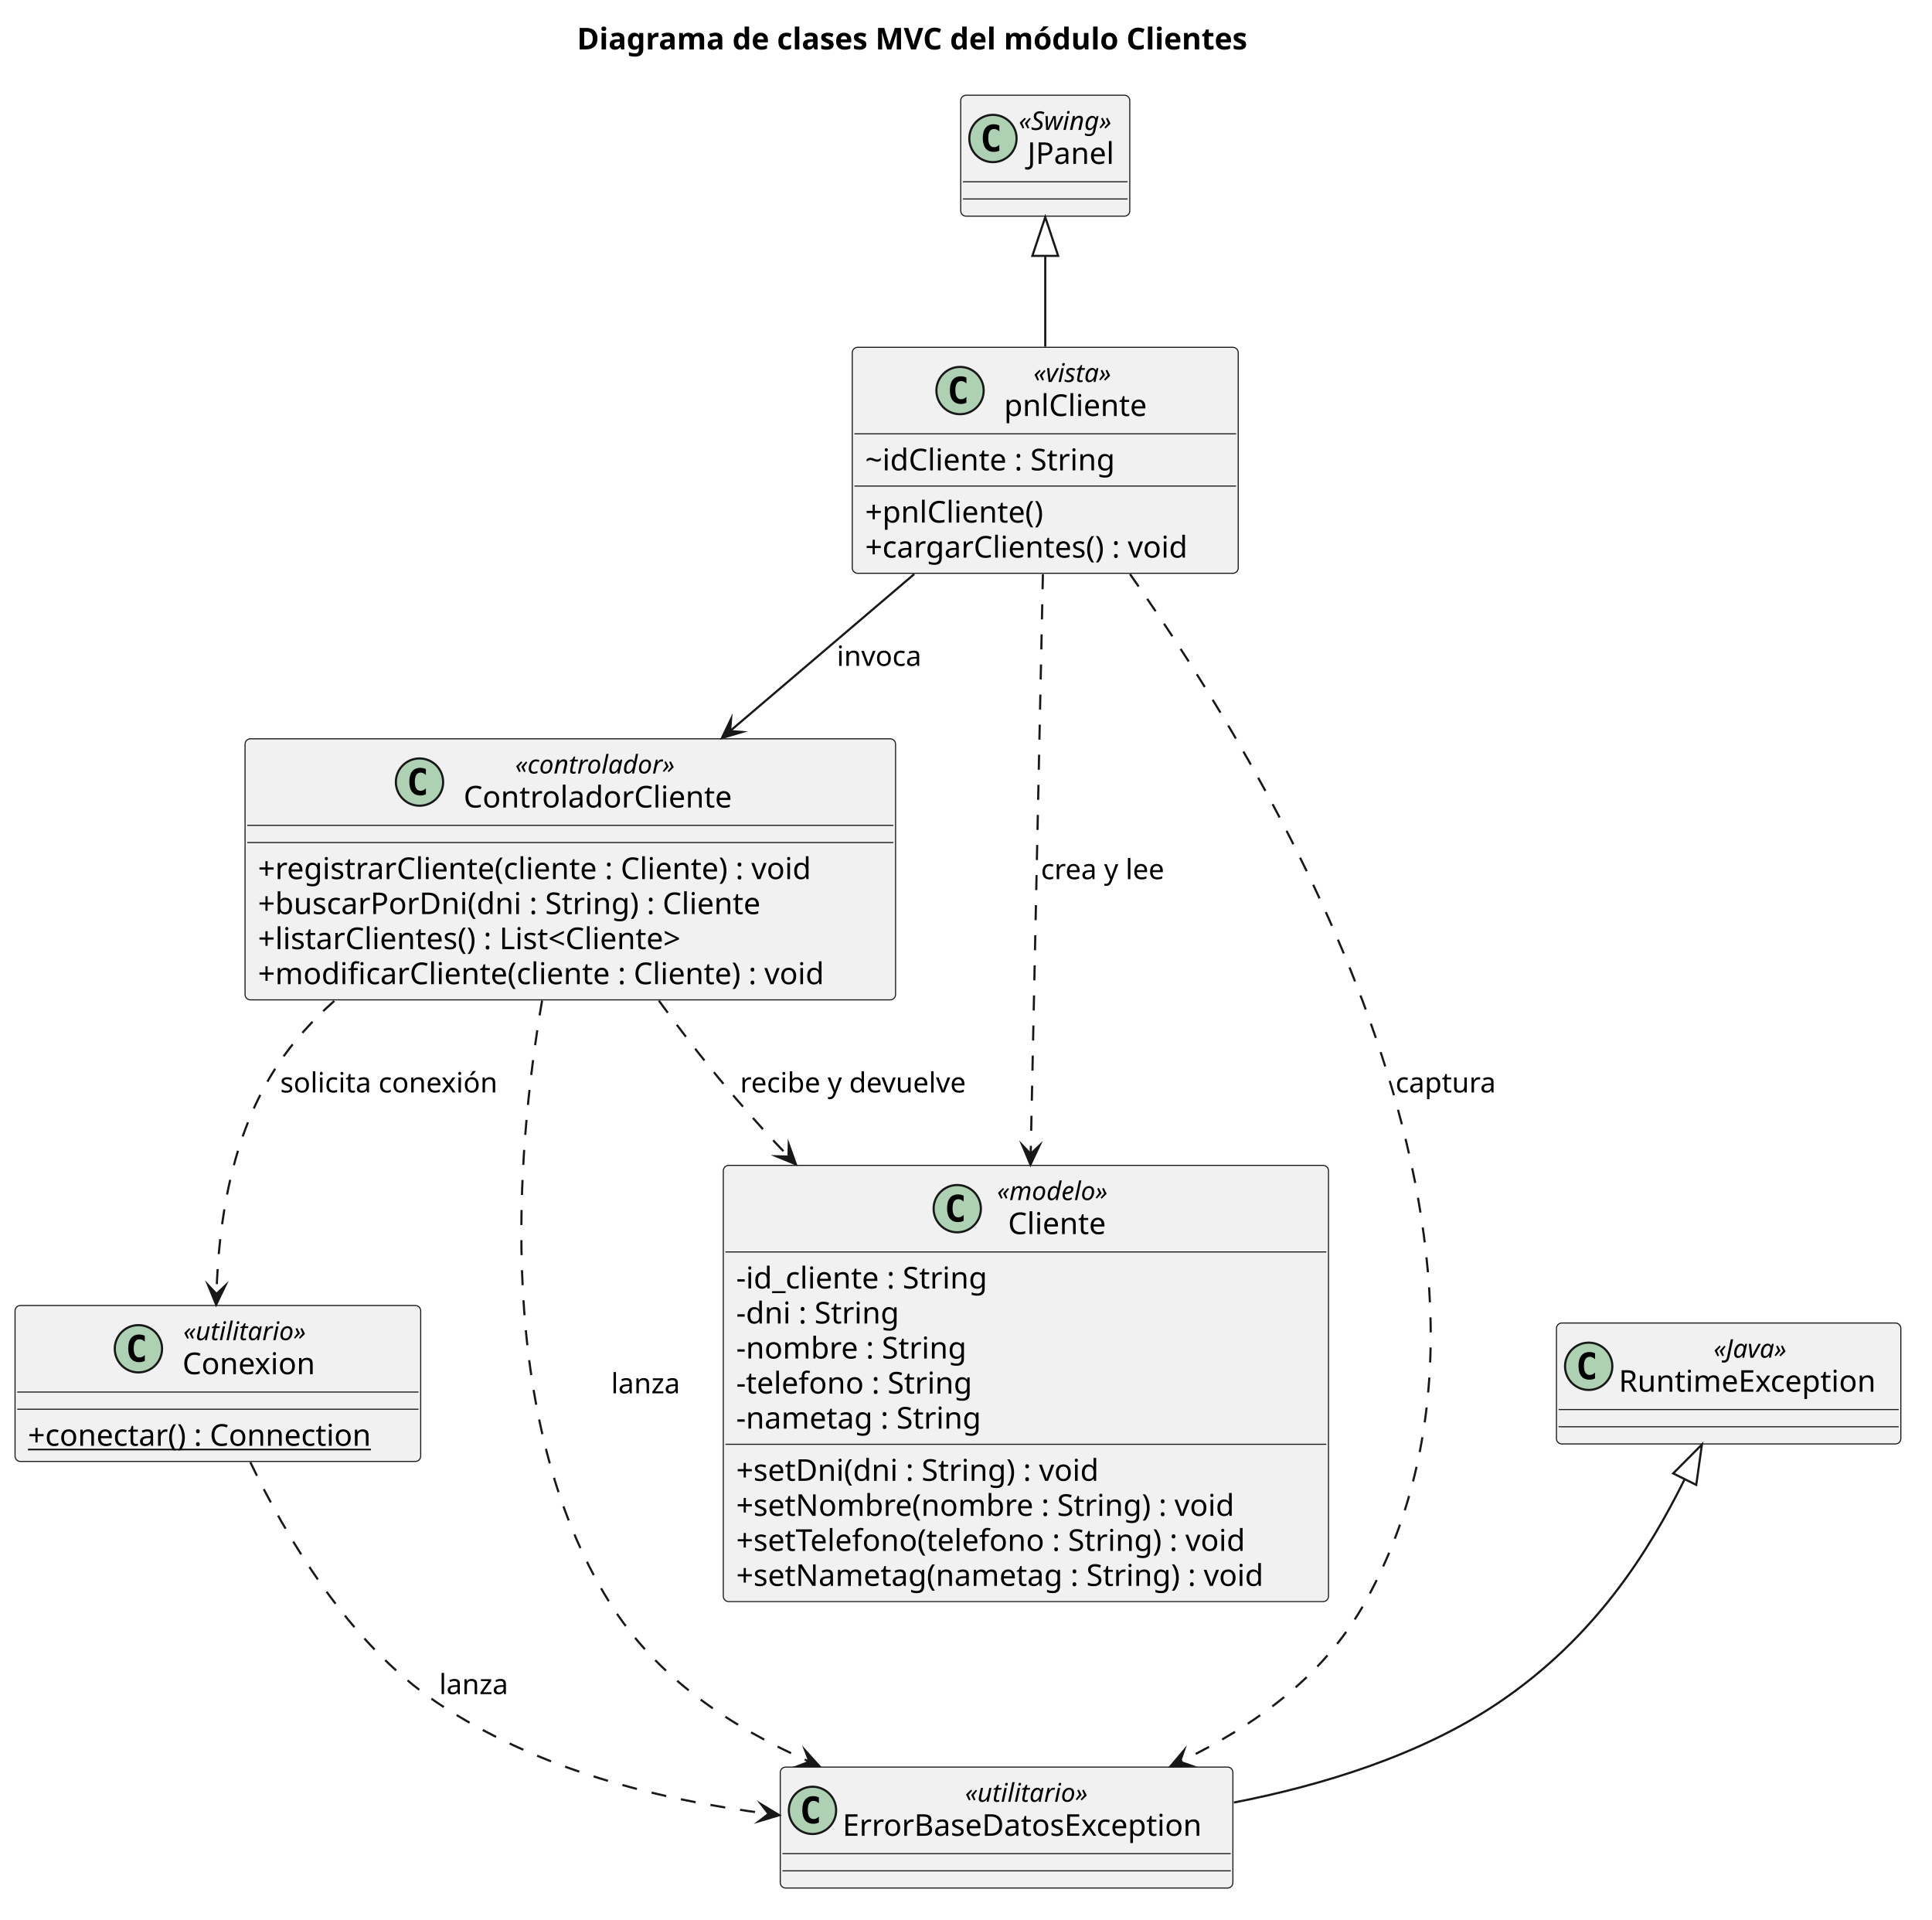
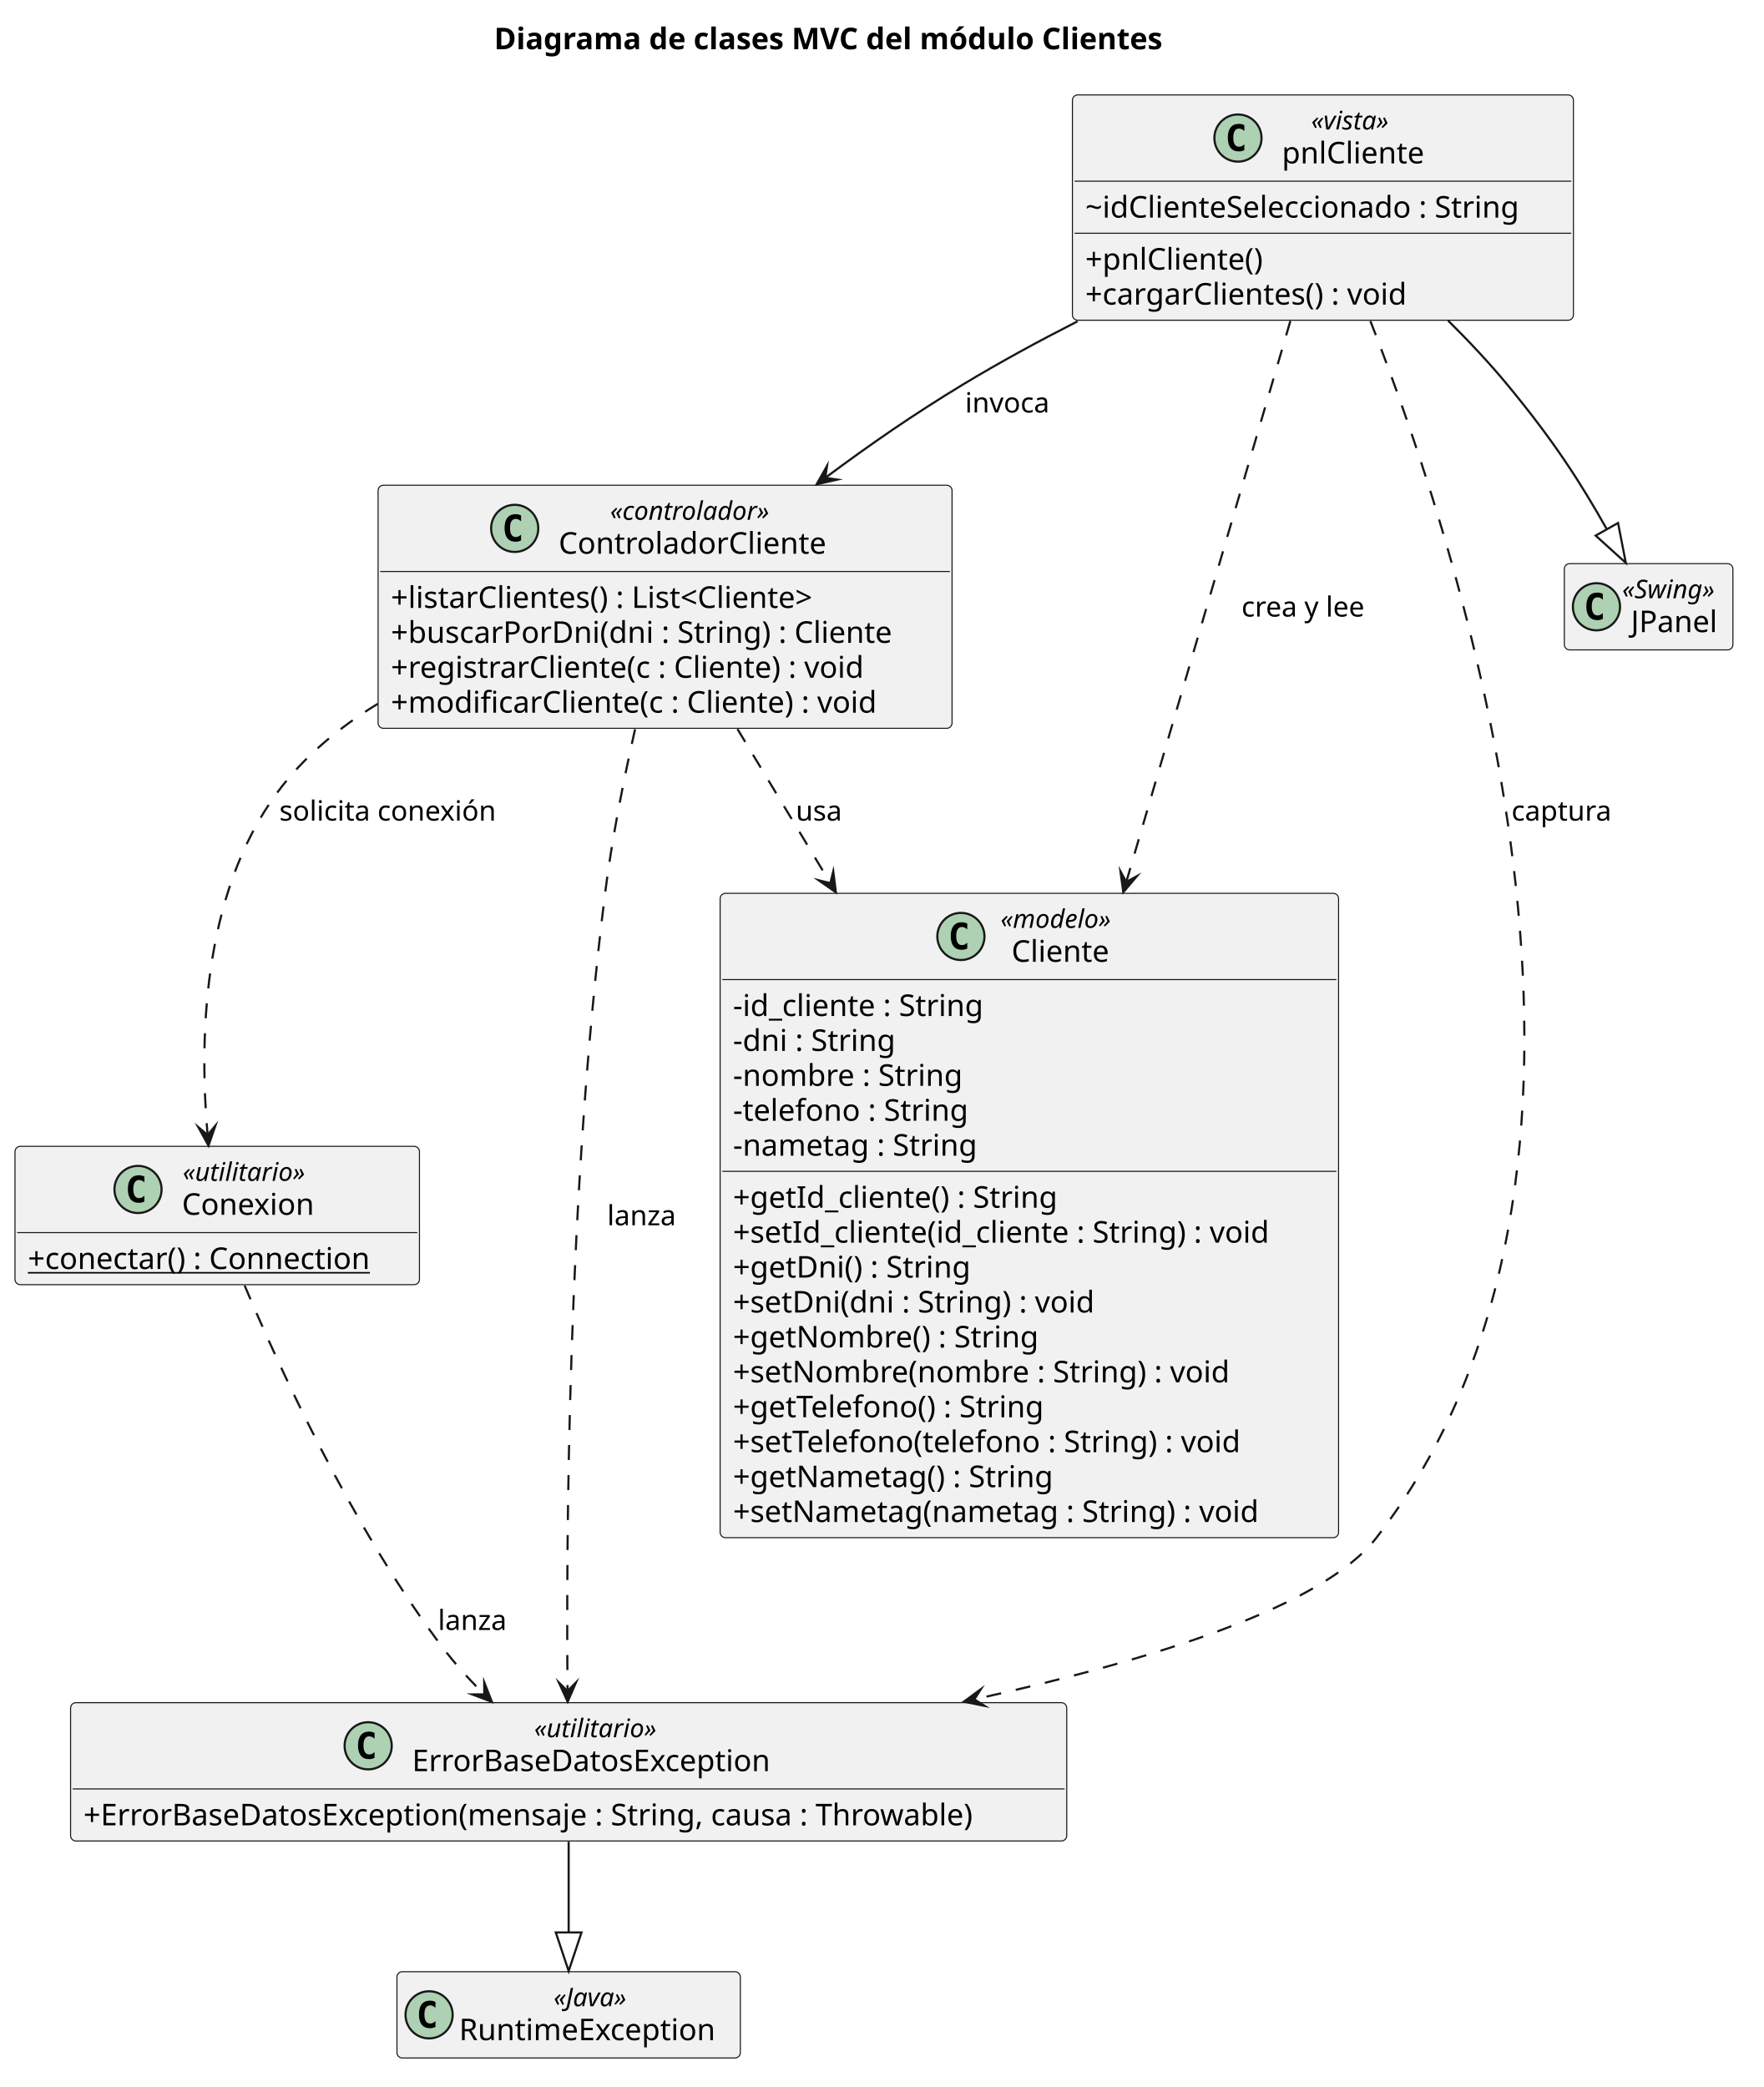
- <svg xmlns="http://www.w3.org/2000/svg" version="1.1" data-diagram-type="CLASS" style="width:899px;height:893px;background:#FFFFFF;" width="899px" height="893px" viewBox="0 0 899 893" zoomAndPan="magnify" preserveAspectRatio="none" contentStyleType="text/css">
+ <svg xmlns="http://www.w3.org/2000/svg" version="1.1" data-diagram-type="CLASS" style="width:823px;height:974px;background:#FFFFFF;" width="823px" height="974px" viewBox="0 0 823 974" zoomAndPan="magnify" preserveAspectRatio="none" contentStyleType="text/css">
  <defs />
  <g font-family="sans-serif" lengthAdjust="spacing">
-     <g class="title" data-source-line="2">
-       <text x="268.467" y="22.995" fill="#000" font-size="14" textLength="355.564" font-weight="700">Diagrama de clases MVC del módulo Clientes</text>
+     <g class="title" data-source-line="1">
+       <text x="230.574" y="22.995" fill="#000" font-size="14" textLength="355.564" font-weight="700">Diagrama de clases MVC del módulo Clientes</text>
    </g>
-     <g class="entity" data-qualified-name="JPanel" id="ent0001" data-source-line="4">
-       <rect x="447.04" y="44.297" width="78.672" height="56.266" fill="#F1F1F1" style="stroke:#181818;stroke-width:0.5;" rx="2.5" ry="2.5" />
-       <ellipse cx="462.04" cy="64.43" rx="11" ry="11" fill="#ADD1B2" style="stroke:#181818;stroke-width:1;" />
-       <path d="M465.009,70.07 Q464.431,70.367 463.79,70.508 Q463.149,70.664 462.446,70.664 Q459.946,70.664 458.618,69.023 Q457.306,67.367 457.306,64.242 Q457.306,61.117 458.618,59.461 Q459.946,57.805 462.446,57.805 Q463.149,57.805 463.79,57.961 Q464.446,58.117 465.009,58.414 L465.009,61.133 Q464.384,60.555 463.79,60.289 Q463.196,60.008 462.571,60.008 Q461.228,60.008 460.54,61.086 Q459.853,62.148 459.853,64.242 Q459.853,66.336 460.54,67.414 Q461.228,68.477 462.571,68.477 Q463.196,68.477 463.79,68.211 Q464.384,67.93 465.009,67.352 L465.009,70.07 Z " fill="#000" />
-       <text x="474.04" y="60.436" fill="#000" font-size="12" textLength="50.672" font-style="italic">«Swing»</text>
-       <text x="478.113" y="76.261" fill="#000" font-size="14" textLength="42.526">JPanel</text>
-       <line x1="448.04" y1="84.563" x2="524.712" y2="84.563" style="stroke:#181818;stroke-width:0.5;" />
-       <line x1="448.04" y1="92.563" x2="524.712" y2="92.563" style="stroke:#181818;stroke-width:0.5;" />
+     <g class="entity" data-qualified-name="pnlCliente" id="ent0001" data-source-line="4">
+       <rect x="500.48" y="44.297" width="233.806" height="105.156" fill="#F1F1F1" style="stroke:#181818;stroke-width:0.5;" rx="2.5" ry="2.5" />
+       <ellipse cx="577.736" cy="64.43" rx="11" ry="11" fill="#ADD1B2" style="stroke:#181818;stroke-width:1;" />
+       <path d="M580.705,70.07 Q580.127,70.367 579.486,70.508 Q578.846,70.664 578.143,70.664 Q575.643,70.664 574.314,69.023 Q573.002,67.367 573.002,64.242 Q573.002,61.117 574.314,59.461 Q575.643,57.805 578.143,57.805 Q578.846,57.805 579.486,57.961 Q580.143,58.117 580.705,58.414 L580.705,61.133 Q580.08,60.555 579.486,60.289 Q578.893,60.008 578.268,60.008 Q576.924,60.008 576.236,61.086 Q575.549,62.148 575.549,64.242 Q575.549,66.336 576.236,67.414 Q576.924,68.477 578.268,68.477 Q578.893,68.477 579.486,68.211 Q580.08,67.93 580.705,67.352 L580.705,70.07 Z " fill="#000" />
+       <text x="611.918" y="60.436" fill="#000" font-size="12" textLength="43.43" font-style="italic">«vista»</text>
+       <text x="598.236" y="76.261" fill="#000" font-size="14" textLength="70.793">pnlCliente</text>
+       <line x1="501.48" y1="84.563" x2="733.286" y2="84.563" style="stroke:#181818;stroke-width:0.5;" />
+       <text x="506.48" y="101.558" fill="#000" font-size="14" textLength="221.806">~idClienteSeleccionado : String</text>
+       <line x1="501.48" y1="108.859" x2="733.286" y2="108.859" style="stroke:#181818;stroke-width:0.5;" />
+       <text x="506.48" y="125.854" fill="#000" font-size="14" textLength="93.447">+pnlCliente()</text>
+       <text x="506.48" y="142.151" fill="#000" font-size="14" textLength="167.59">+cargarClientes() : void</text>
    </g>
-     <g class="entity" data-qualified-name="pnlCliente" id="ent0002" data-source-line="6">
-       <rect x="396.58" y="161.567" width="179.59" height="105.156" fill="#F1F1F1" style="stroke:#181818;stroke-width:0.5;" rx="2.5" ry="2.5" />
-       <ellipse cx="446.728" cy="181.7" rx="11" ry="11" fill="#ADD1B2" style="stroke:#181818;stroke-width:1;" />
-       <path d="M449.697,187.34 Q449.119,187.637 448.478,187.778 Q447.838,187.934 447.135,187.934 Q444.635,187.934 443.307,186.293 Q441.994,184.637 441.994,181.512 Q441.994,178.387 443.307,176.731 Q444.635,175.075 447.135,175.075 Q447.838,175.075 448.478,175.231 Q449.135,175.387 449.697,175.684 L449.697,178.403 Q449.072,177.825 448.478,177.559 Q447.885,177.278 447.26,177.278 Q445.916,177.278 445.228,178.356 Q444.541,179.418 444.541,181.512 Q444.541,183.606 445.228,184.684 Q445.916,185.747 447.26,185.747 Q447.885,185.747 448.478,185.481 Q449.072,185.2 449.697,184.622 L449.697,187.34 Z " fill="#000" />
-       <text x="480.91" y="177.706" fill="#000" font-size="12" textLength="43.43" font-style="italic">«vista»</text>
-       <text x="467.228" y="193.531" fill="#000" font-size="14" textLength="70.793">pnlCliente</text>
-       <line x1="397.58" y1="201.833" x2="575.17" y2="201.833" style="stroke:#181818;stroke-width:0.5;" />
-       <text x="402.58" y="218.828" fill="#000" font-size="14" textLength="129.049">~idCliente : String</text>
-       <line x1="397.58" y1="226.129" x2="575.17" y2="226.129" style="stroke:#181818;stroke-width:0.5;" />
-       <text x="402.58" y="243.124" fill="#000" font-size="14" textLength="93.447">+pnlCliente()</text>
-       <text x="402.58" y="259.421" fill="#000" font-size="14" textLength="167.59">+cargarClientes() : void</text>
+     <g class="entity" data-qualified-name="ControladorCliente" id="ent0002" data-source-line="9">
+       <rect x="176.45" y="226.457" width="267.855" height="113.453" fill="#F1F1F1" style="stroke:#181818;stroke-width:0.5;" rx="2.5" ry="2.5" />
+       <ellipse cx="240.205" cy="246.59" rx="11" ry="11" fill="#ADD1B2" style="stroke:#181818;stroke-width:1;" />
+       <path d="M243.174,252.23 Q242.596,252.527 241.955,252.668 Q241.315,252.824 240.612,252.824 Q238.112,252.824 236.783,251.183 Q235.471,249.527 235.471,246.402 Q235.471,243.277 236.783,241.621 Q238.112,239.965 240.612,239.965 Q241.315,239.965 241.955,240.121 Q242.612,240.277 243.174,240.574 L243.174,243.293 Q242.549,242.715 241.955,242.449 Q241.362,242.168 240.737,242.168 Q239.393,242.168 238.705,243.246 Q238.018,244.308 238.018,246.402 Q238.018,248.496 238.705,249.574 Q239.393,250.637 240.737,250.637 Q241.362,250.637 241.955,250.371 Q242.549,250.09 243.174,249.512 L243.174,252.23 Z " fill="#000" />
+       <text x="284.733" y="242.596" fill="#000" font-size="12" textLength="83.789" font-style="italic">«controlador»</text>
+       <text x="260.705" y="258.421" fill="#000" font-size="14" textLength="131.845">ControladorCliente</text>
+       <line x1="177.45" y1="266.722" x2="443.305" y2="266.722" style="stroke:#181818;stroke-width:0.5;" />
+       <text x="182.45" y="283.718" fill="#000" font-size="14" textLength="224.684">+listarClientes() : List&lt;Cliente&gt;</text>
+       <text x="182.45" y="300.014" fill="#000" font-size="14" textLength="255.855">+buscarPorDni(dni : String) : Cliente</text>
+       <text x="182.45" y="316.311" fill="#000" font-size="14" textLength="245.52">+registrarCliente(c : Cliente) : void</text>
+       <text x="182.45" y="332.608" fill="#000" font-size="14" textLength="251.33">+modificarCliente(c : Cliente) : void</text>
    </g>
-     <g class="entity" data-qualified-name="ControladorCliente" id="ent0003" data-source-line="12">
-       <rect x="114.03" y="343.717" width="302.698" height="121.453" fill="#F1F1F1" style="stroke:#181818;stroke-width:0.5;" rx="2.5" ry="2.5" />
-       <ellipse cx="195.207" cy="363.85" rx="11" ry="11" fill="#ADD1B2" style="stroke:#181818;stroke-width:1;" />
-       <path d="M198.176,369.49 Q197.597,369.787 196.957,369.928 Q196.316,370.084 195.613,370.084 Q193.113,370.084 191.785,368.443 Q190.472,366.787 190.472,363.662 Q190.472,360.537 191.785,358.881 Q193.113,357.225 195.613,357.225 Q196.316,357.225 196.957,357.381 Q197.613,357.537 198.176,357.834 L198.176,360.553 Q197.551,359.975 196.957,359.709 Q196.363,359.428 195.738,359.428 Q194.394,359.428 193.707,360.506 Q193.019,361.568 193.019,363.662 Q193.019,365.756 193.707,366.834 Q194.394,367.897 195.738,367.897 Q196.363,367.897 196.957,367.631 Q197.551,367.35 198.176,366.772 L198.176,369.49 Z " fill="#000" />
-       <text x="239.735" y="359.856" fill="#000" font-size="12" textLength="83.789" font-style="italic">«controlador»</text>
-       <text x="215.707" y="375.681" fill="#000" font-size="14" textLength="131.845">ControladorCliente</text>
-       <line x1="115.03" y1="383.983" x2="415.728" y2="383.983" style="stroke:#181818;stroke-width:0.5;" />
-       <line x1="115.03" y1="391.983" x2="415.728" y2="391.983" style="stroke:#181818;stroke-width:0.5;" />
-       <text x="120.03" y="408.978" fill="#000" font-size="14" textLength="284.888">+registrarCliente(cliente : Cliente) : void</text>
-       <text x="120.03" y="425.274" fill="#000" font-size="14" textLength="255.855">+buscarPorDni(dni : String) : Cliente</text>
-       <text x="120.03" y="441.571" fill="#000" font-size="14" textLength="224.684">+listarClientes() : List&lt;Cliente&gt;</text>
-       <text x="120.03" y="457.868" fill="#000" font-size="14" textLength="290.698">+modificarCliente(cliente : Cliente) : void</text>
+     <g class="entity" data-qualified-name="Cliente" id="ent0003" data-source-line="15">
+       <rect x="336.07" y="416.907" width="288.616" height="300.719" fill="#F1F1F1" style="stroke:#181818;stroke-width:0.5;" rx="2.5" ry="2.5" />
+       <ellipse cx="448.433" cy="437.04" rx="11" ry="11" fill="#ADD1B2" style="stroke:#181818;stroke-width:1;" />
+       <path d="M451.402,442.68 Q450.823,442.977 450.183,443.118 Q449.542,443.274 448.839,443.274 Q446.339,443.274 445.011,441.633 Q443.698,439.977 443.698,436.852 Q443.698,433.727 445.011,432.071 Q446.339,430.415 448.839,430.415 Q449.542,430.415 450.183,430.571 Q450.839,430.727 451.402,431.024 L451.402,433.743 Q450.777,433.165 450.183,432.899 Q449.589,432.618 448.964,432.618 Q447.62,432.618 446.933,433.696 Q446.245,434.758 446.245,436.852 Q446.245,438.946 446.933,440.024 Q447.62,441.087 448.964,441.087 Q449.589,441.087 450.183,440.821 Q450.777,440.54 451.402,439.962 L451.402,442.68 Z " fill="#000" />
+       <text x="466.933" y="433.046" fill="#000" font-size="12" textLength="59.391" font-style="italic">«modelo»</text>
+       <text x="472.056" y="448.871" fill="#000" font-size="14" textLength="49.144">Cliente</text>
+       <line x1="337.07" y1="457.173" x2="623.686" y2="457.173" style="stroke:#181818;stroke-width:0.5;" />
+       <text x="342.07" y="474.168" fill="#000" font-size="14" textLength="127.292">-id_cliente : String</text>
+       <text x="342.07" y="490.464" fill="#000" font-size="14" textLength="82.1">-dni : String</text>
+       <text x="342.07" y="506.761" fill="#000" font-size="14" textLength="114.782">-nombre : String</text>
+       <text x="342.07" y="523.058" fill="#000" font-size="14" textLength="117.988">-telefono : String</text>
+       <text x="342.07" y="539.355" fill="#000" font-size="14" textLength="123.108">-nametag : String</text>
+       <line x1="337.07" y1="546.657" x2="623.686" y2="546.657" style="stroke:#181818;stroke-width:0.5;" />
+       <text x="342.07" y="563.652" fill="#000" font-size="14" textLength="168.123">+getId_cliente() : String</text>
+       <text x="342.07" y="579.949" fill="#000" font-size="14" textLength="276.616">+setId_cliente(id_cliente : String) : void</text>
+       <text x="342.07" y="596.246" fill="#000" font-size="14" textLength="124.585">+getDni() : String</text>
+       <text x="342.07" y="612.543" fill="#000" font-size="14" textLength="187.886">+setDni(dni : String) : void</text>
+       <text x="342.07" y="628.839" fill="#000" font-size="14" textLength="156.974">+getNombre() : String</text>
+       <text x="342.07" y="645.136" fill="#000" font-size="14" textLength="252.957">+setNombre(nombre : String) : void</text>
+       <text x="342.07" y="661.433" fill="#000" font-size="14" textLength="161.643">+getTelefono() : String</text>
+       <text x="342.07" y="677.73" fill="#000" font-size="14" textLength="260.832">+setTelefono(telefono : String) : void</text>
+       <text x="342.07" y="694.027" fill="#000" font-size="14" textLength="165.3">+getNametag() : String</text>
+       <text x="342.07" y="710.324" fill="#000" font-size="14" textLength="269.609">+setNametag(nametag : String) : void</text>
    </g>
-     <g class="entity" data-qualified-name="Cliente" id="ent0004" data-source-line="19">
-       <rect x="336.57" y="542.177" width="281.609" height="202.938" fill="#F1F1F1" style="stroke:#181818;stroke-width:0.5;" rx="2.5" ry="2.5" />
-       <ellipse cx="445.429" cy="562.31" rx="11" ry="11" fill="#ADD1B2" style="stroke:#181818;stroke-width:1;" />
-       <path d="M448.398,567.95 Q447.82,568.247 447.179,568.388 Q446.539,568.544 445.836,568.544 Q443.336,568.544 442.008,566.903 Q440.695,565.247 440.695,562.122 Q440.695,558.997 442.008,557.341 Q443.336,555.685 445.836,555.685 Q446.539,555.685 447.179,555.841 Q447.836,555.997 448.398,556.294 L448.398,559.013 Q447.773,558.435 447.179,558.169 Q446.586,557.888 445.961,557.888 Q444.617,557.888 443.929,558.966 Q443.242,560.028 443.242,562.122 Q443.242,564.216 443.929,565.294 Q444.617,566.357 445.961,566.357 Q446.586,566.357 447.179,566.091 Q447.773,565.81 448.398,565.232 L448.398,567.95 Z " fill="#000" />
-       <text x="463.929" y="558.316" fill="#000" font-size="12" textLength="59.391" font-style="italic">«modelo»</text>
-       <text x="469.053" y="574.141" fill="#000" font-size="14" textLength="49.144">Cliente</text>
-       <line x1="337.57" y1="582.443" x2="617.179" y2="582.443" style="stroke:#181818;stroke-width:0.5;" />
-       <text x="342.57" y="599.438" fill="#000" font-size="14" textLength="127.292">-id_cliente : String</text>
-       <text x="342.57" y="615.734" fill="#000" font-size="14" textLength="82.1">-dni : String</text>
-       <text x="342.57" y="632.031" fill="#000" font-size="14" textLength="114.782">-nombre : String</text>
-       <text x="342.57" y="648.328" fill="#000" font-size="14" textLength="117.988">-telefono : String</text>
-       <text x="342.57" y="664.625" fill="#000" font-size="14" textLength="123.108">-nametag : String</text>
-       <line x1="337.57" y1="671.927" x2="617.179" y2="671.927" style="stroke:#181818;stroke-width:0.5;" />
-       <text x="342.57" y="688.922" fill="#000" font-size="14" textLength="187.886">+setDni(dni : String) : void</text>
-       <text x="342.57" y="705.219" fill="#000" font-size="14" textLength="252.957">+setNombre(nombre : String) : void</text>
-       <text x="342.57" y="721.516" fill="#000" font-size="14" textLength="260.832">+setTelefono(telefono : String) : void</text>
-       <text x="342.57" y="737.813" fill="#000" font-size="14" textLength="269.609">+setNametag(nametag : String) : void</text>
+     <g class="entity" data-qualified-name="Conexion" id="ent0004" data-source-line="32">
+       <rect x="7" y="534.987" width="188.757" height="64.563" fill="#F1F1F1" style="stroke:#181818;stroke-width:0.5;" rx="2.5" ry="2.5" />
+       <ellipse cx="64.408" cy="555.12" rx="11" ry="11" fill="#ADD1B2" style="stroke:#181818;stroke-width:1;" />
+       <path d="M67.377,560.76 Q66.799,561.057 66.158,561.198 Q65.518,561.354 64.814,561.354 Q62.314,561.354 60.986,559.713 Q59.674,558.057 59.674,554.932 Q59.674,551.807 60.986,550.151 Q62.314,548.495 64.814,548.495 Q65.518,548.495 66.158,548.651 Q66.814,548.807 67.377,549.104 L67.377,551.823 Q66.752,551.245 66.158,550.979 Q65.564,550.698 64.939,550.698 Q63.596,550.698 62.908,551.776 Q62.221,552.838 62.221,554.932 Q62.221,557.026 62.908,558.104 Q63.596,559.167 64.939,559.167 Q65.564,559.167 66.158,558.901 Q66.752,558.62 67.377,558.042 L67.377,560.76 Z " fill="#000" />
+       <text x="85.296" y="551.126" fill="#000" font-size="12" textLength="64.664" font-style="italic">«utilitario»</text>
+       <text x="84.908" y="566.951" fill="#000" font-size="14" textLength="65.44">Conexion</text>
+       <line x1="8" y1="575.252" x2="194.757" y2="575.252" style="stroke:#181818;stroke-width:0.5;" />
+       <text x="13" y="592.248" fill="#000" font-size="14" textLength="176.757" text-decoration="underline">+conectar() : Connection</text>
    </g>
-     <g class="entity" data-qualified-name="RuntimeException" id="ent0009" data-source-line="36">
-       <rect x="724.25" y="615.507" width="160.249" height="56.266" fill="#F1F1F1" style="stroke:#181818;stroke-width:0.5;" rx="2.5" ry="2.5" />
-       <ellipse cx="739.25" cy="635.64" rx="11" ry="11" fill="#ADD1B2" style="stroke:#181818;stroke-width:1;" />
-       <path d="M742.219,641.28 Q741.641,641.577 741,641.718 Q740.359,641.874 739.656,641.874 Q737.156,641.874 735.828,640.233 Q734.516,638.577 734.516,635.452 Q734.516,632.327 735.828,630.671 Q737.156,629.015 739.656,629.015 Q740.359,629.015 741,629.171 Q741.656,629.327 742.219,629.624 L742.219,632.343 Q741.594,631.765 741,631.499 Q740.406,631.218 739.781,631.218 Q738.438,631.218 737.75,632.296 Q737.063,633.358 737.063,635.452 Q737.063,637.546 737.75,638.624 Q738.438,639.687 739.781,639.687 Q740.406,639.687 741,639.421 Q741.594,639.14 742.219,638.562 L742.219,641.28 Z " fill="#000" />
-       <text x="797.359" y="631.646" fill="#000" font-size="12" textLength="40.031" font-style="italic">«Java»</text>
-       <text x="753.25" y="647.471" fill="#000" font-size="14" textLength="128.249">RuntimeException</text>
-       <line x1="725.25" y1="655.773" x2="883.499" y2="655.773" style="stroke:#181818;stroke-width:0.5;" />
-       <line x1="725.25" y1="663.773" x2="883.499" y2="663.773" style="stroke:#181818;stroke-width:0.5;" />
+     <g class="entity" data-qualified-name="ErrorBaseDatosException" id="ent0005" data-source-line="35">
+       <rect x="32.94" y="794.627" width="464.881" height="64.563" fill="#F1F1F1" style="stroke:#181818;stroke-width:0.5;" rx="2.5" ry="2.5" />
+       <ellipse cx="171.819" cy="814.76" rx="11" ry="11" fill="#ADD1B2" style="stroke:#181818;stroke-width:1;" />
+       <path d="M174.788,820.4 Q174.21,820.697 173.569,820.838 Q172.928,820.994 172.225,820.994 Q169.725,820.994 168.397,819.353 Q167.085,817.697 167.085,814.572 Q167.085,811.447 168.397,809.791 Q169.725,808.135 172.225,808.135 Q172.928,808.135 173.569,808.291 Q174.225,808.447 174.788,808.744 L174.788,811.463 Q174.163,810.885 173.569,810.619 Q172.975,810.338 172.35,810.338 Q171.006,810.338 170.319,811.416 Q169.631,812.478 169.631,814.572 Q169.631,816.666 170.319,817.744 Q171.006,818.807 172.35,818.807 Q172.975,818.807 173.569,818.541 Q174.163,818.26 174.788,817.682 L174.788,820.4 Z " fill="#000" />
+       <text x="249.298" y="810.766" fill="#000" font-size="12" textLength="64.664" font-style="italic">«utilitario»</text>
+       <text x="192.319" y="826.591" fill="#000" font-size="14" textLength="178.623">ErrorBaseDatosException</text>
+       <line x1="33.94" y1="834.892" x2="496.821" y2="834.892" style="stroke:#181818;stroke-width:0.5;" />
+       <text x="38.94" y="851.888" fill="#000" font-size="14" textLength="452.881">+ErrorBaseDatosException(mensaje : String, causa : Throwable)</text>
    </g>
-     <g class="entity" data-qualified-name="ErrorBaseDatosException" id="ent0010" data-source-line="38">
-       <rect x="363.07" y="822.107" width="210.623" height="56.266" fill="#F1F1F1" style="stroke:#181818;stroke-width:0.5;" rx="2.5" ry="2.5" />
-       <ellipse cx="378.07" cy="842.24" rx="11" ry="11" fill="#ADD1B2" style="stroke:#181818;stroke-width:1;" />
-       <path d="M381.039,847.88 Q380.461,848.177 379.82,848.318 Q379.179,848.474 378.476,848.474 Q375.976,848.474 374.648,846.833 Q373.336,845.177 373.336,842.052 Q373.336,838.927 374.648,837.271 Q375.976,835.615 378.476,835.615 Q379.179,835.615 379.82,835.771 Q380.476,835.927 381.039,836.224 L381.039,838.943 Q380.414,838.365 379.82,838.099 Q379.226,837.818 378.601,837.818 Q377.258,837.818 376.57,838.896 Q375.883,839.958 375.883,842.052 Q375.883,844.146 376.57,845.224 Q377.258,846.287 378.601,846.287 Q379.226,846.287 379.82,846.021 Q380.414,845.74 381.039,845.162 L381.039,847.88 Z " fill="#000" />
-       <text x="449.049" y="838.246" fill="#000" font-size="12" textLength="64.664" font-style="italic">«utilitario»</text>
-       <text x="392.07" y="854.071" fill="#000" font-size="14" textLength="178.623">ErrorBaseDatosException</text>
-       <line x1="364.07" y1="862.373" x2="572.693" y2="862.373" style="stroke:#181818;stroke-width:0.5;" />
-       <line x1="364.07" y1="870.373" x2="572.693" y2="870.373" style="stroke:#181818;stroke-width:0.5;" />
+     <g class="entity" data-qualified-name="JPanel" id="ent0006" data-source-line="38">
+       <rect x="730.04" y="263.047" width="78.672" height="40.266" fill="#F1F1F1" style="stroke:#181818;stroke-width:0.5;" rx="2.5" ry="2.5" />
+       <ellipse cx="745.04" cy="283.18" rx="11" ry="11" fill="#ADD1B2" style="stroke:#181818;stroke-width:1;" />
+       <path d="M748.009,288.82 Q747.431,289.117 746.79,289.258 Q746.149,289.414 745.446,289.414 Q742.946,289.414 741.618,287.773 Q740.306,286.117 740.306,282.992 Q740.306,279.867 741.618,278.211 Q742.946,276.555 745.446,276.555 Q746.149,276.555 746.79,276.711 Q747.446,276.867 748.009,277.164 L748.009,279.883 Q747.384,279.305 746.79,279.039 Q746.196,278.758 745.571,278.758 Q744.228,278.758 743.54,279.836 Q742.853,280.898 742.853,282.992 Q742.853,285.086 743.54,286.164 Q744.228,287.227 745.571,287.227 Q746.196,287.227 746.79,286.961 Q747.384,286.68 748.009,286.102 L748.009,288.82 Z " fill="#000" />
+       <text x="757.04" y="279.186" fill="#000" font-size="12" textLength="50.672" font-style="italic">«Swing»</text>
+       <text x="761.113" y="295.011" fill="#000" font-size="14" textLength="42.526">JPanel</text>
    </g>
-     <g class="entity" data-qualified-name="Conexion" id="ent0011" data-source-line="40">
-       <rect x="7" y="607.357" width="188.757" height="72.563" fill="#F1F1F1" style="stroke:#181818;stroke-width:0.5;" rx="2.5" ry="2.5" />
-       <ellipse cx="64.408" cy="627.49" rx="11" ry="11" fill="#ADD1B2" style="stroke:#181818;stroke-width:1;" />
-       <path d="M67.377,633.13 Q66.799,633.427 66.158,633.568 Q65.518,633.724 64.814,633.724 Q62.314,633.724 60.986,632.083 Q59.674,630.427 59.674,627.302 Q59.674,624.177 60.986,622.521 Q62.314,620.865 64.814,620.865 Q65.518,620.865 66.158,621.021 Q66.814,621.177 67.377,621.474 L67.377,624.193 Q66.752,623.615 66.158,623.349 Q65.564,623.068 64.939,623.068 Q63.596,623.068 62.908,624.146 Q62.221,625.208 62.221,627.302 Q62.221,629.396 62.908,630.474 Q63.596,631.537 64.939,631.537 Q65.564,631.537 66.158,631.271 Q66.752,630.99 67.377,630.412 L67.377,633.13 Z " fill="#000" />
-       <text x="85.296" y="623.496" fill="#000" font-size="12" textLength="64.664" font-style="italic">«utilitario»</text>
-       <text x="84.908" y="639.321" fill="#000" font-size="14" textLength="65.44">Conexion</text>
-       <line x1="8" y1="647.623" x2="194.757" y2="647.623" style="stroke:#181818;stroke-width:0.5;" />
-       <line x1="8" y1="655.623" x2="194.757" y2="655.623" style="stroke:#181818;stroke-width:0.5;" />
-       <text x="13" y="672.618" fill="#000" font-size="14" textLength="176.757" text-decoration="underline">+conectar() : Connection</text>
+     <g class="entity" data-qualified-name="RuntimeException" id="ent0007" data-source-line="40">
+       <rect x="185.25" y="920.187" width="160.249" height="40.266" fill="#F1F1F1" style="stroke:#181818;stroke-width:0.5;" rx="2.5" ry="2.5" />
+       <ellipse cx="200.25" cy="940.32" rx="11" ry="11" fill="#ADD1B2" style="stroke:#181818;stroke-width:1;" />
+       <path d="M203.219,945.96 Q202.641,946.257 202,946.398 Q201.359,946.554 200.656,946.554 Q198.156,946.554 196.828,944.913 Q195.516,943.257 195.516,940.132 Q195.516,937.007 196.828,935.351 Q198.156,933.695 200.656,933.695 Q201.359,933.695 202,933.851 Q202.656,934.007 203.219,934.304 L203.219,937.023 Q202.594,936.445 202,936.179 Q201.406,935.898 200.781,935.898 Q199.438,935.898 198.75,936.976 Q198.063,938.038 198.063,940.132 Q198.063,942.226 198.75,943.304 Q199.438,944.367 200.781,944.367 Q201.406,944.367 202,944.101 Q202.594,943.82 203.219,943.242 L203.219,945.96 Z " fill="#000" />
+       <text x="258.359" y="936.326" fill="#000" font-size="12" textLength="40.031" font-style="italic">«Java»</text>
+       <text x="214.25" y="952.151" fill="#000" font-size="14" textLength="128.249">RuntimeException</text>
    </g>
-     <g class="link" data-entity-1="ent0001" data-entity-2="ent0002" id="lnk5" data-source-line="31" data-link-type="extension">
-       <path d="M486.38,119.037 C486.38,136.207 486.38,140.847 486.38,161.277" style="stroke:#181818;stroke-width:1;" fill="none" id="JPanel-backto-pnlCliente" codeLine="31" />
-       <polygon points="486.38,101.037,480.38,119.037,492.38,119.037,486.38,101.037" fill="none" style="stroke:#181818;stroke-width:1;stroke-linejoin:miter;stroke-miterlimit:10;" />
+     <g class="link" data-entity-1="ent0001" data-entity-2="ent0006" id="lnk8" data-source-line="42" data-link-type="extension">
+       <path d="M675.77,149.587 C685.41,159.137 694.98,169.307 703.38,179.457 C725.68,206.397 737.796,225.615 749.886,247.015" style="stroke:#181818;stroke-width:1;" fill="none" id="pnlCliente-to-JPanel" codeLine="42" />
+       <polygon points="758.74,262.687,755.11,244.064,744.662,249.966,758.74,262.687" fill="none" style="stroke:#181818;stroke-width:1;stroke-linejoin:miter;stroke-miterlimit:10;" />
    </g>
-     <g class="link" data-entity-1="ent0002" data-entity-2="ent0003" id="lnk6" data-source-line="32" data-link-type="dependency">
-       <path d="M425.4,267.097 C397.68,290.717 368.516,315.564 339.726,340.094" style="stroke:#181818;stroke-width:1;" fill="none" id="pnlCliente-to-ControladorCliente" codeLine="32" />
-       <polygon points="335.92,343.337,345.365,340.545,339.726,340.094,340.176,334.455,335.92,343.337" fill="#181818" style="stroke:#181818;stroke-width:1;stroke-linejoin:miter;stroke-miterlimit:10;" />
-       <text x="389.38" y="309.784" fill="#000" font-size="13" textLength="42.612">invoca</text>
+     <g class="link" data-entity-1="ent0001" data-entity-2="ent0002" id="lnk9" data-source-line="43" data-link-type="dependency">
+       <path d="M502.9,149.947 C484.69,159.227 466.3,169.217 449.38,179.457 C426.4,193.367 406.512,207.113 385.142,223.003" style="stroke:#181818;stroke-width:1;" fill="none" id="pnlCliente-to-ControladorCliente" codeLine="43" />
+       <polygon points="381.13,225.987,390.739,223.827,385.142,223.003,385.965,217.407,381.13,225.987" fill="#181818" style="stroke:#181818;stroke-width:1;stroke-linejoin:miter;stroke-miterlimit:10;" />
+       <text x="450.38" y="192.524" fill="#000" font-size="13" textLength="42.612">invoca</text>
    </g>
-     <g class="link" data-entity-1="ent0002" data-entity-2="ent0004" id="lnk7" data-source-line="33" data-link-type="dependency">
-       <path d="M485.28,267.137 C483.85,335.117 481.415,450.658 479.605,536.838" style="stroke:#181818;stroke-width:1;stroke-dasharray:7,7;" fill="none" id="pnlCliente-to-Cliente" codeLine="33" />
-       <polygon points="479.5,541.837,483.688,532.923,479.605,536.838,475.69,532.755,479.5,541.837" fill="#181818" style="stroke:#181818;stroke-width:1;stroke-linejoin:miter;stroke-miterlimit:10;" />
-       <text x="484.38" y="409.014" fill="#000" font-size="13" textLength="64.022">crea y lee</text>
+     <g class="link" data-entity-1="ent0002" data-entity-2="ent0004" id="lnk10" data-source-line="44" data-link-type="dependency">
+       <path d="M176.31,328.457 C158.27,339.487 141.75,353.117 129.38,369.907 C93.53,418.557 93.237,487.806 96.877,529.686" style="stroke:#181818;stroke-width:1;stroke-dasharray:7,7;" fill="none" id="ControladorCliente-to-Conexion" codeLine="44" />
+       <polygon points="97.31,534.667,100.516,525.354,96.877,529.686,92.546,526.047,97.31,534.667" fill="#181818" style="stroke:#181818;stroke-width:1;stroke-linejoin:miter;stroke-miterlimit:10;" />
+       <text x="130.38" y="382.974" fill="#000" font-size="13" textLength="108.742">solicita conexión</text>
    </g>
-     <g class="link" data-entity-1="ent0003" data-entity-2="ent0004" id="lnk8" data-source-line="34" data-link-type="dependency">
-       <path d="M306.58,465.527 C318,481.117 330.74,497.617 343.38,512.177 C351.89,521.977 357.565,528.293 366.905,538.063" style="stroke:#181818;stroke-width:1;stroke-dasharray:7,7;" fill="none" id="ControladorCliente-to-Cliente" codeLine="34" />
-       <polygon points="370.36,541.677,367.032,532.407,366.905,538.063,361.249,537.935,370.36,541.677" fill="#181818" style="stroke:#181818;stroke-width:1;stroke-linejoin:miter;stroke-miterlimit:10;" />
-       <text x="344.38" y="508.244" fill="#000" font-size="13" textLength="115.794">recibe y devuelve</text>
+     <g class="link" data-entity-1="ent0004" data-entity-2="ent0005" id="lnk11" data-source-line="45" data-link-type="dependency">
+       <path d="M114.16,599.937 C131.23,640.267 163.95,711.127 203.38,764.627 C211.01,774.987 216.855,781.701 226.005,790.751" style="stroke:#181818;stroke-width:1;stroke-dasharray:7,7;" fill="none" id="Conexion-to-ErrorBaseDatosException" codeLine="45" />
+       <polygon points="229.56,794.267,225.974,785.094,226.005,790.751,220.348,790.782,229.56,794.267" fill="#181818" style="stroke:#181818;stroke-width:1;stroke-linejoin:miter;stroke-miterlimit:10;" />
+       <text x="204.38" y="760.694" fill="#000" font-size="13" textLength="34.607">lanza</text>
    </g>
-     <g class="link" data-entity-1="ent0003" data-entity-2="ent0011" id="lnk12" data-source-line="44" data-link-type="dependency">
-       <path d="M155.54,465.667 C145.6,474.507 136.59,484.347 129.38,495.177 C107.13,528.577 101.668,570.159 100.728,601.979" style="stroke:#181818;stroke-width:1;stroke-dasharray:7,7;" fill="none" id="ControladorCliente-to-Conexion" codeLine="44" />
-       <polygon points="100.58,606.977,104.844,598.099,100.728,601.979,96.847,597.863,100.58,606.977" fill="#181818" style="stroke:#181818;stroke-width:1;stroke-linejoin:miter;stroke-miterlimit:10;" />
-       <text x="130.38" y="508.244" fill="#000" font-size="13" textLength="108.742">solicita conexión</text>
+     <g class="link" data-entity-1="ent0002" data-entity-2="ent0005" id="lnk12" data-source-line="46" data-link-type="dependency">
+       <path d="M296.37,340.347 C291.07,363.857 285.56,391.557 282.38,416.907 C264.85,556.707 264.234,720.267 264.864,789.207" style="stroke:#181818;stroke-width:1;stroke-dasharray:7,7;" fill="none" id="ControladorCliente-to-ErrorBaseDatosException" codeLine="46" />
+       <polygon points="264.91,794.207,268.828,785.171,264.864,789.207,260.828,785.244,264.91,794.207" fill="#181818" style="stroke:#181818;stroke-width:1;stroke-linejoin:miter;stroke-miterlimit:10;" />
+       <text x="283.38" y="571.834" fill="#000" font-size="13" textLength="34.607">lanza</text>
    </g>
-     <g class="link" data-entity-1="ent0011" data-entity-2="ent0010" id="lnk13" data-source-line="45" data-link-type="dependency">
-       <path d="M116.49,680.267 C132.84,714.387 162.22,764.617 203.38,792.107 C250.14,823.357 306.031,837.242 357.631,843.852" style="stroke:#181818;stroke-width:1;stroke-dasharray:7,7;" fill="none" id="Conexion-to-ErrorBaseDatosException" codeLine="45" />
-       <polygon points="362.59,844.487,354.171,839.376,357.631,843.852,353.155,847.311,362.59,844.487" fill="#181818" style="stroke:#181818;stroke-width:1;stroke-linejoin:miter;stroke-miterlimit:10;" />
-       <text x="204.38" y="788.174" fill="#000" font-size="13" textLength="34.607">lanza</text>
+     <g class="link" data-entity-1="ent0001" data-entity-2="ent0005" id="lnk13" data-source-line="47" data-link-type="dependency">
+       <path d="M639.54,149.857 C685.02,265.567 774.05,547.547 642.38,717.627 C617.31,750.007 537.492,774.777 454.712,793.087" style="stroke:#181818;stroke-width:1;stroke-dasharray:7,7;" fill="none" id="pnlCliente-to-ErrorBaseDatosException" codeLine="47" />
+       <polygon points="449.83,794.167,459.481,796.129,454.712,793.087,457.754,788.318,449.83,794.167" fill="#181818" style="stroke:#181818;stroke-width:1;stroke-linejoin:miter;stroke-miterlimit:10;" />
+       <text x="705.38" y="382.974" fill="#000" font-size="13" textLength="50.013">captura</text>
    </g>
-     <g class="link" data-entity-1="ent0009" data-entity-2="ent0010" id="lnk14" data-source-line="47" data-link-type="extension">
-       <path d="M783.929,688.146 C767.259,721.686 742.47,761.667 697.38,792.107 C661.12,816.587 615.29,830.587 574.16,838.587" style="stroke:#181818;stroke-width:1;" fill="none" id="RuntimeException-backto-ErrorBaseDatosException" codeLine="47" />
-       <polygon points="791.94,672.027,778.556,685.475,789.302,690.816,791.94,672.027" fill="none" style="stroke:#181818;stroke-width:1;stroke-linejoin:miter;stroke-miterlimit:10;" />
+     <g class="link" data-entity-1="ent0005" data-entity-2="ent0007" id="lnk14" data-source-line="48" data-link-type="extension">
+       <path d="M265.38,859.537 C265.38,878.967 265.38,885.237 265.38,901.877" style="stroke:#181818;stroke-width:1;" fill="none" id="ErrorBaseDatosException-to-RuntimeException" codeLine="48" />
+       <polygon points="265.38,919.877,271.38,901.877,259.38,901.877,265.38,919.877" fill="none" style="stroke:#181818;stroke-width:1;stroke-linejoin:miter;stroke-miterlimit:10;" />
    </g>
-     <g class="link" data-entity-1="ent0003" data-entity-2="ent0010" id="lnk15" data-source-line="48" data-link-type="dependency">
-       <path d="M252.24,465.497 C239.9,537.667 230.36,659.697 283.38,745.107 C305.54,780.807 340.081,803.337 376.651,819.587" style="stroke:#181818;stroke-width:1;stroke-dasharray:7,7;" fill="none" id="ControladorCliente-to-ErrorBaseDatosException" codeLine="48" />
-       <polygon points="381.22,821.617,374.62,814.307,376.651,819.587,371.371,821.618,381.22,821.617" fill="#181818" style="stroke:#181818;stroke-width:1;stroke-linejoin:miter;stroke-miterlimit:10;" />
-       <text x="284.38" y="648.214" fill="#000" font-size="13" textLength="34.607">lanza</text>
+     <g class="link" data-entity-1="ent0002" data-entity-2="ent0003" id="lnk15" data-source-line="49" data-link-type="dependency">
+       <path d="M344.17,340.247 C357.58,362.507 371.119,384.975 387.509,412.165" style="stroke:#181818;stroke-width:1;stroke-dasharray:7,7;" fill="none" id="ControladorCliente-to-Cliente" codeLine="49" />
+       <polygon points="390.09,416.447,388.869,406.674,387.509,412.165,382.018,410.804,390.09,416.447" fill="#181818" style="stroke:#181818;stroke-width:1;stroke-linejoin:miter;stroke-miterlimit:10;" />
+       <text x="371.38" y="382.974" fill="#000" font-size="13" textLength="22.979">usa</text>
    </g>
-     <g class="link" data-entity-1="ent0002" data-entity-2="ent0010" id="lnk16" data-source-line="49" data-link-type="dependency">
-       <path d="M525.81,267.097 C595.42,365.637 724.65,584.237 635.38,745.107 C615.82,780.367 583.31,803.068 549.09,819.638" style="stroke:#181818;stroke-width:1;stroke-dasharray:7,7;" fill="none" id="pnlCliente-to-ErrorBaseDatosException" codeLine="49" />
-       <polygon points="544.59,821.817,554.434,821.495,549.09,819.638,550.947,814.294,544.59,821.817" fill="#181818" style="stroke:#181818;stroke-width:1;stroke-linejoin:miter;stroke-miterlimit:10;" />
-       <text x="649.38" y="508.244" fill="#000" font-size="13" textLength="50.013">captura</text>
+     <g class="link" data-entity-1="ent0001" data-entity-2="ent0003" id="lnk16" data-source-line="50" data-link-type="dependency">
+       <path d="M602.19,149.797 C583.51,213.687 552.364,320.158 525.614,411.608" style="stroke:#181818;stroke-width:1;stroke-dasharray:7,7;" fill="none" id="pnlCliente-to-Cliente" codeLine="50" />
+       <polygon points="524.21,416.407,530.576,408.892,525.614,411.608,522.898,406.646,524.21,416.407" fill="#181818" style="stroke:#181818;stroke-width:1;stroke-linejoin:miter;stroke-miterlimit:10;" />
+       <text x="579.38" y="287.754" fill="#000" font-size="13" textLength="64.022">crea y lee</text>
    </g>
  </g>
</svg>
